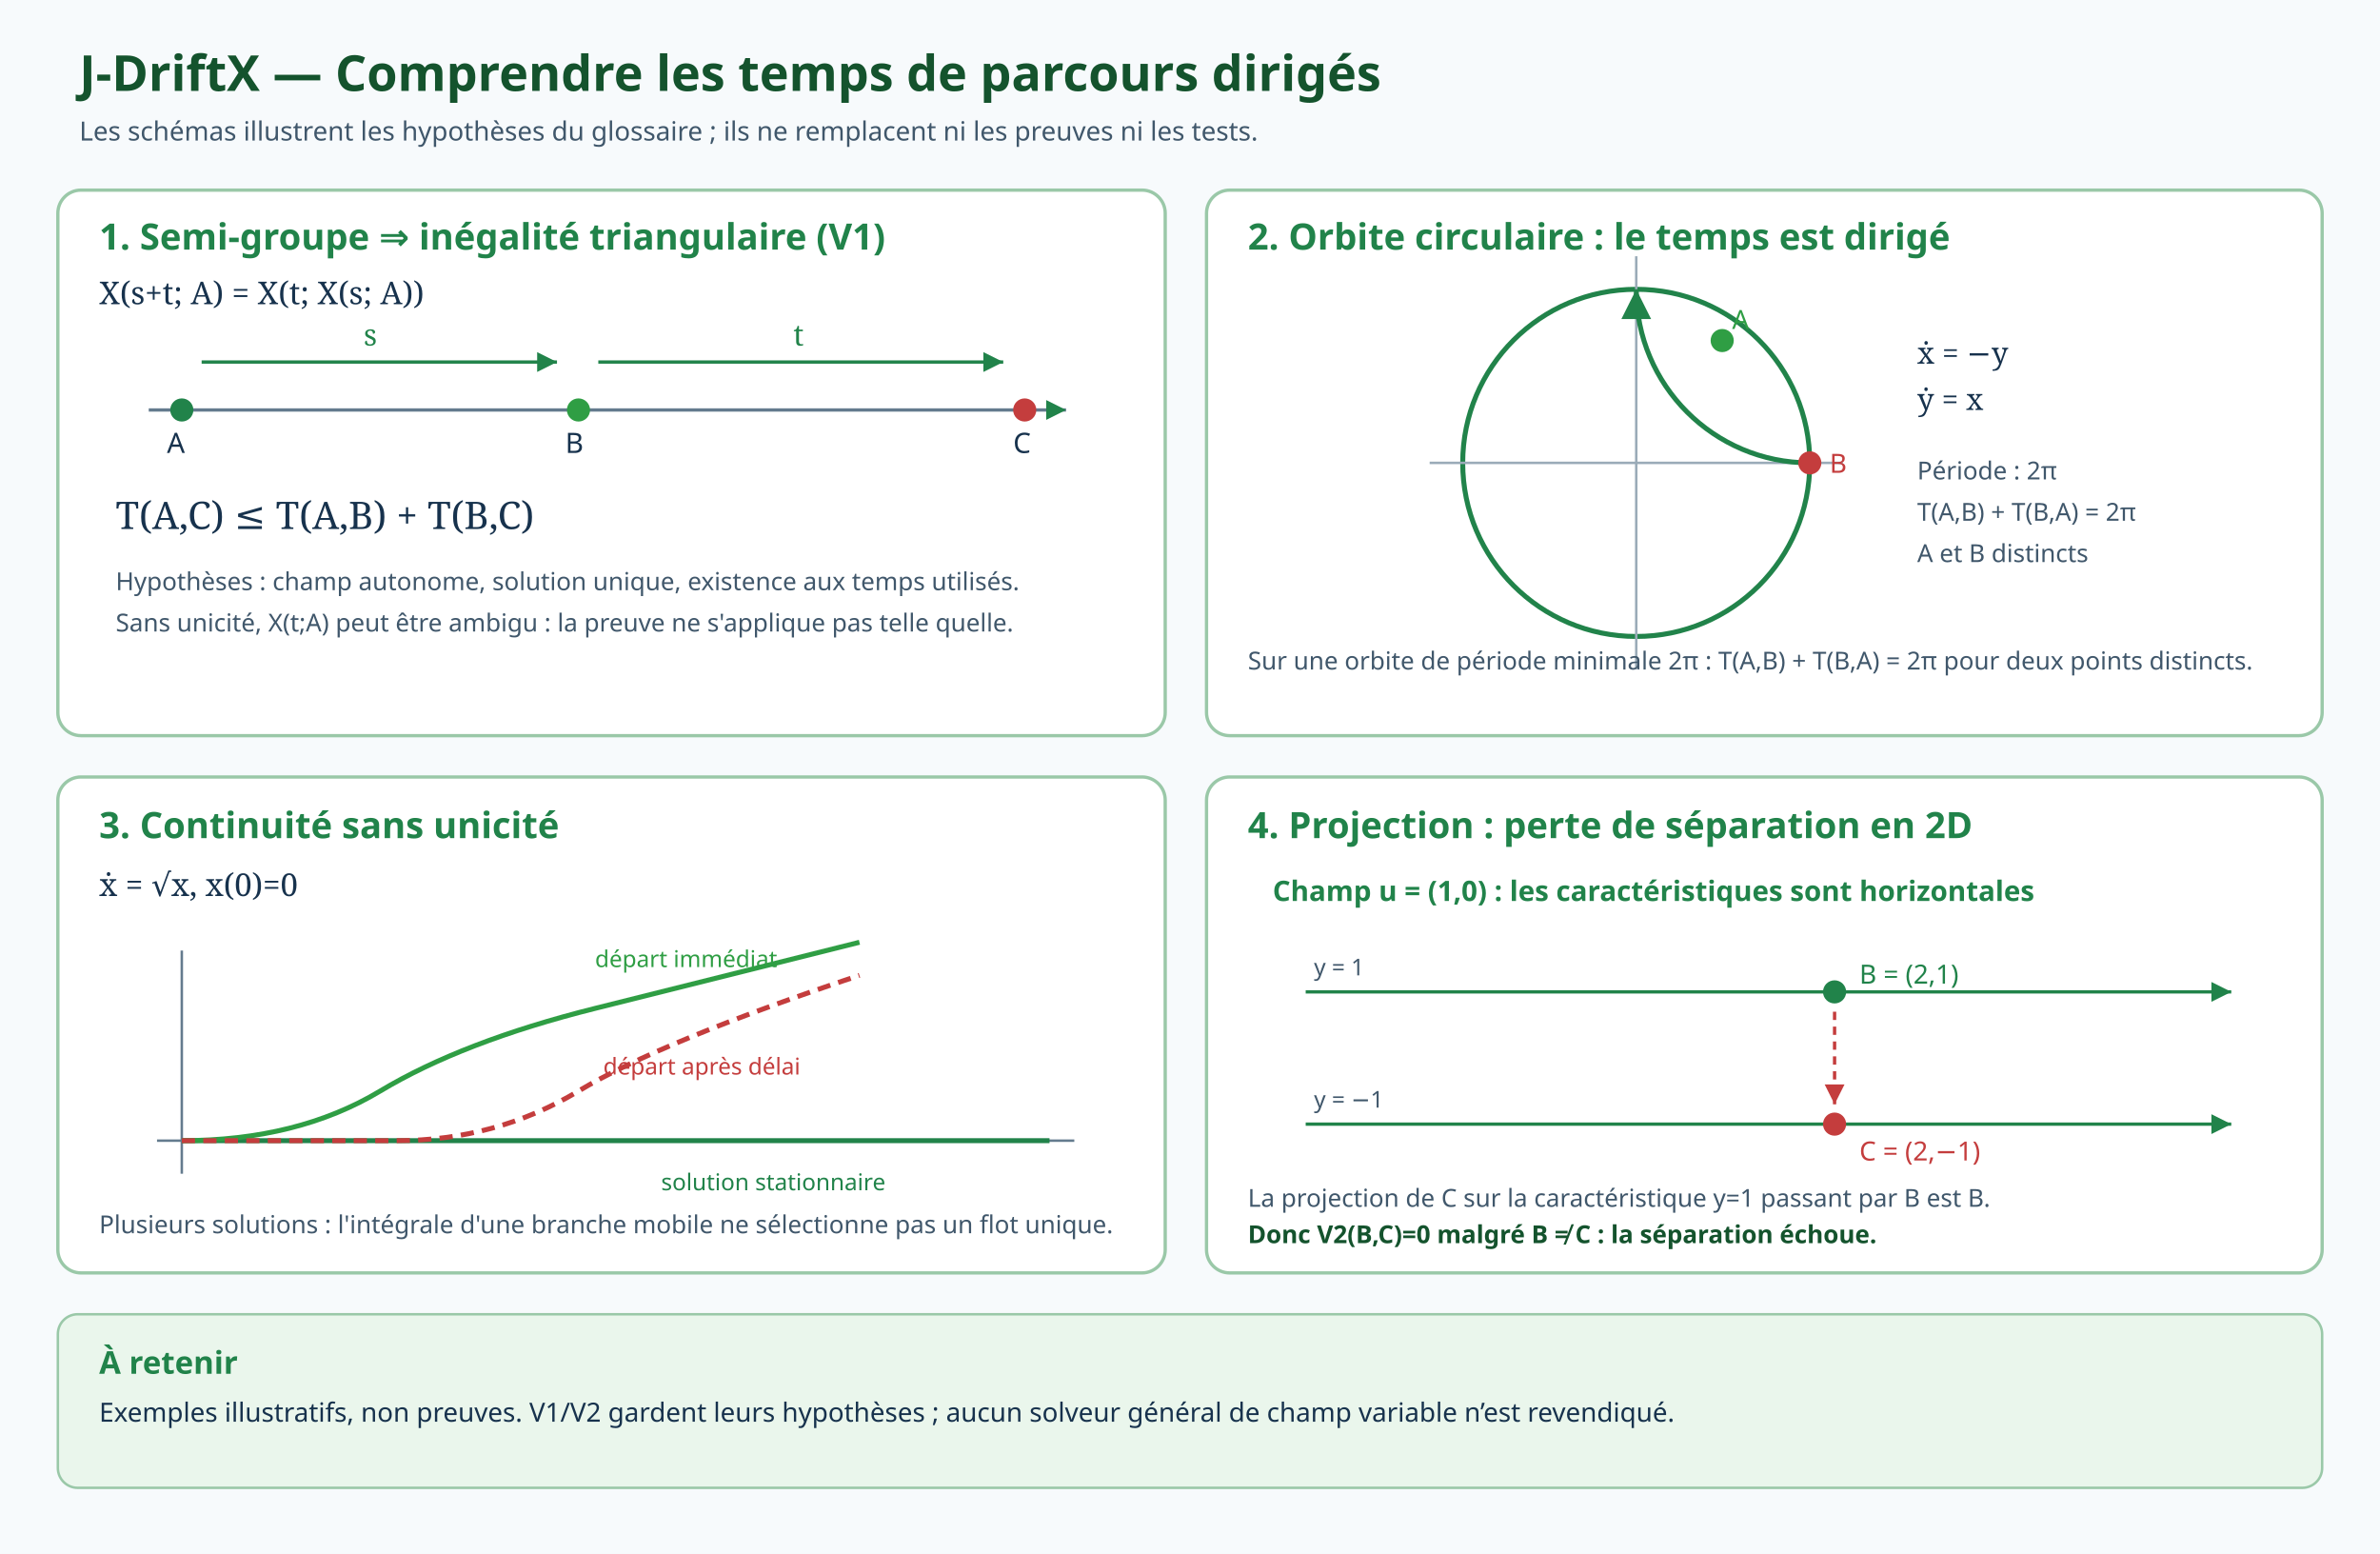
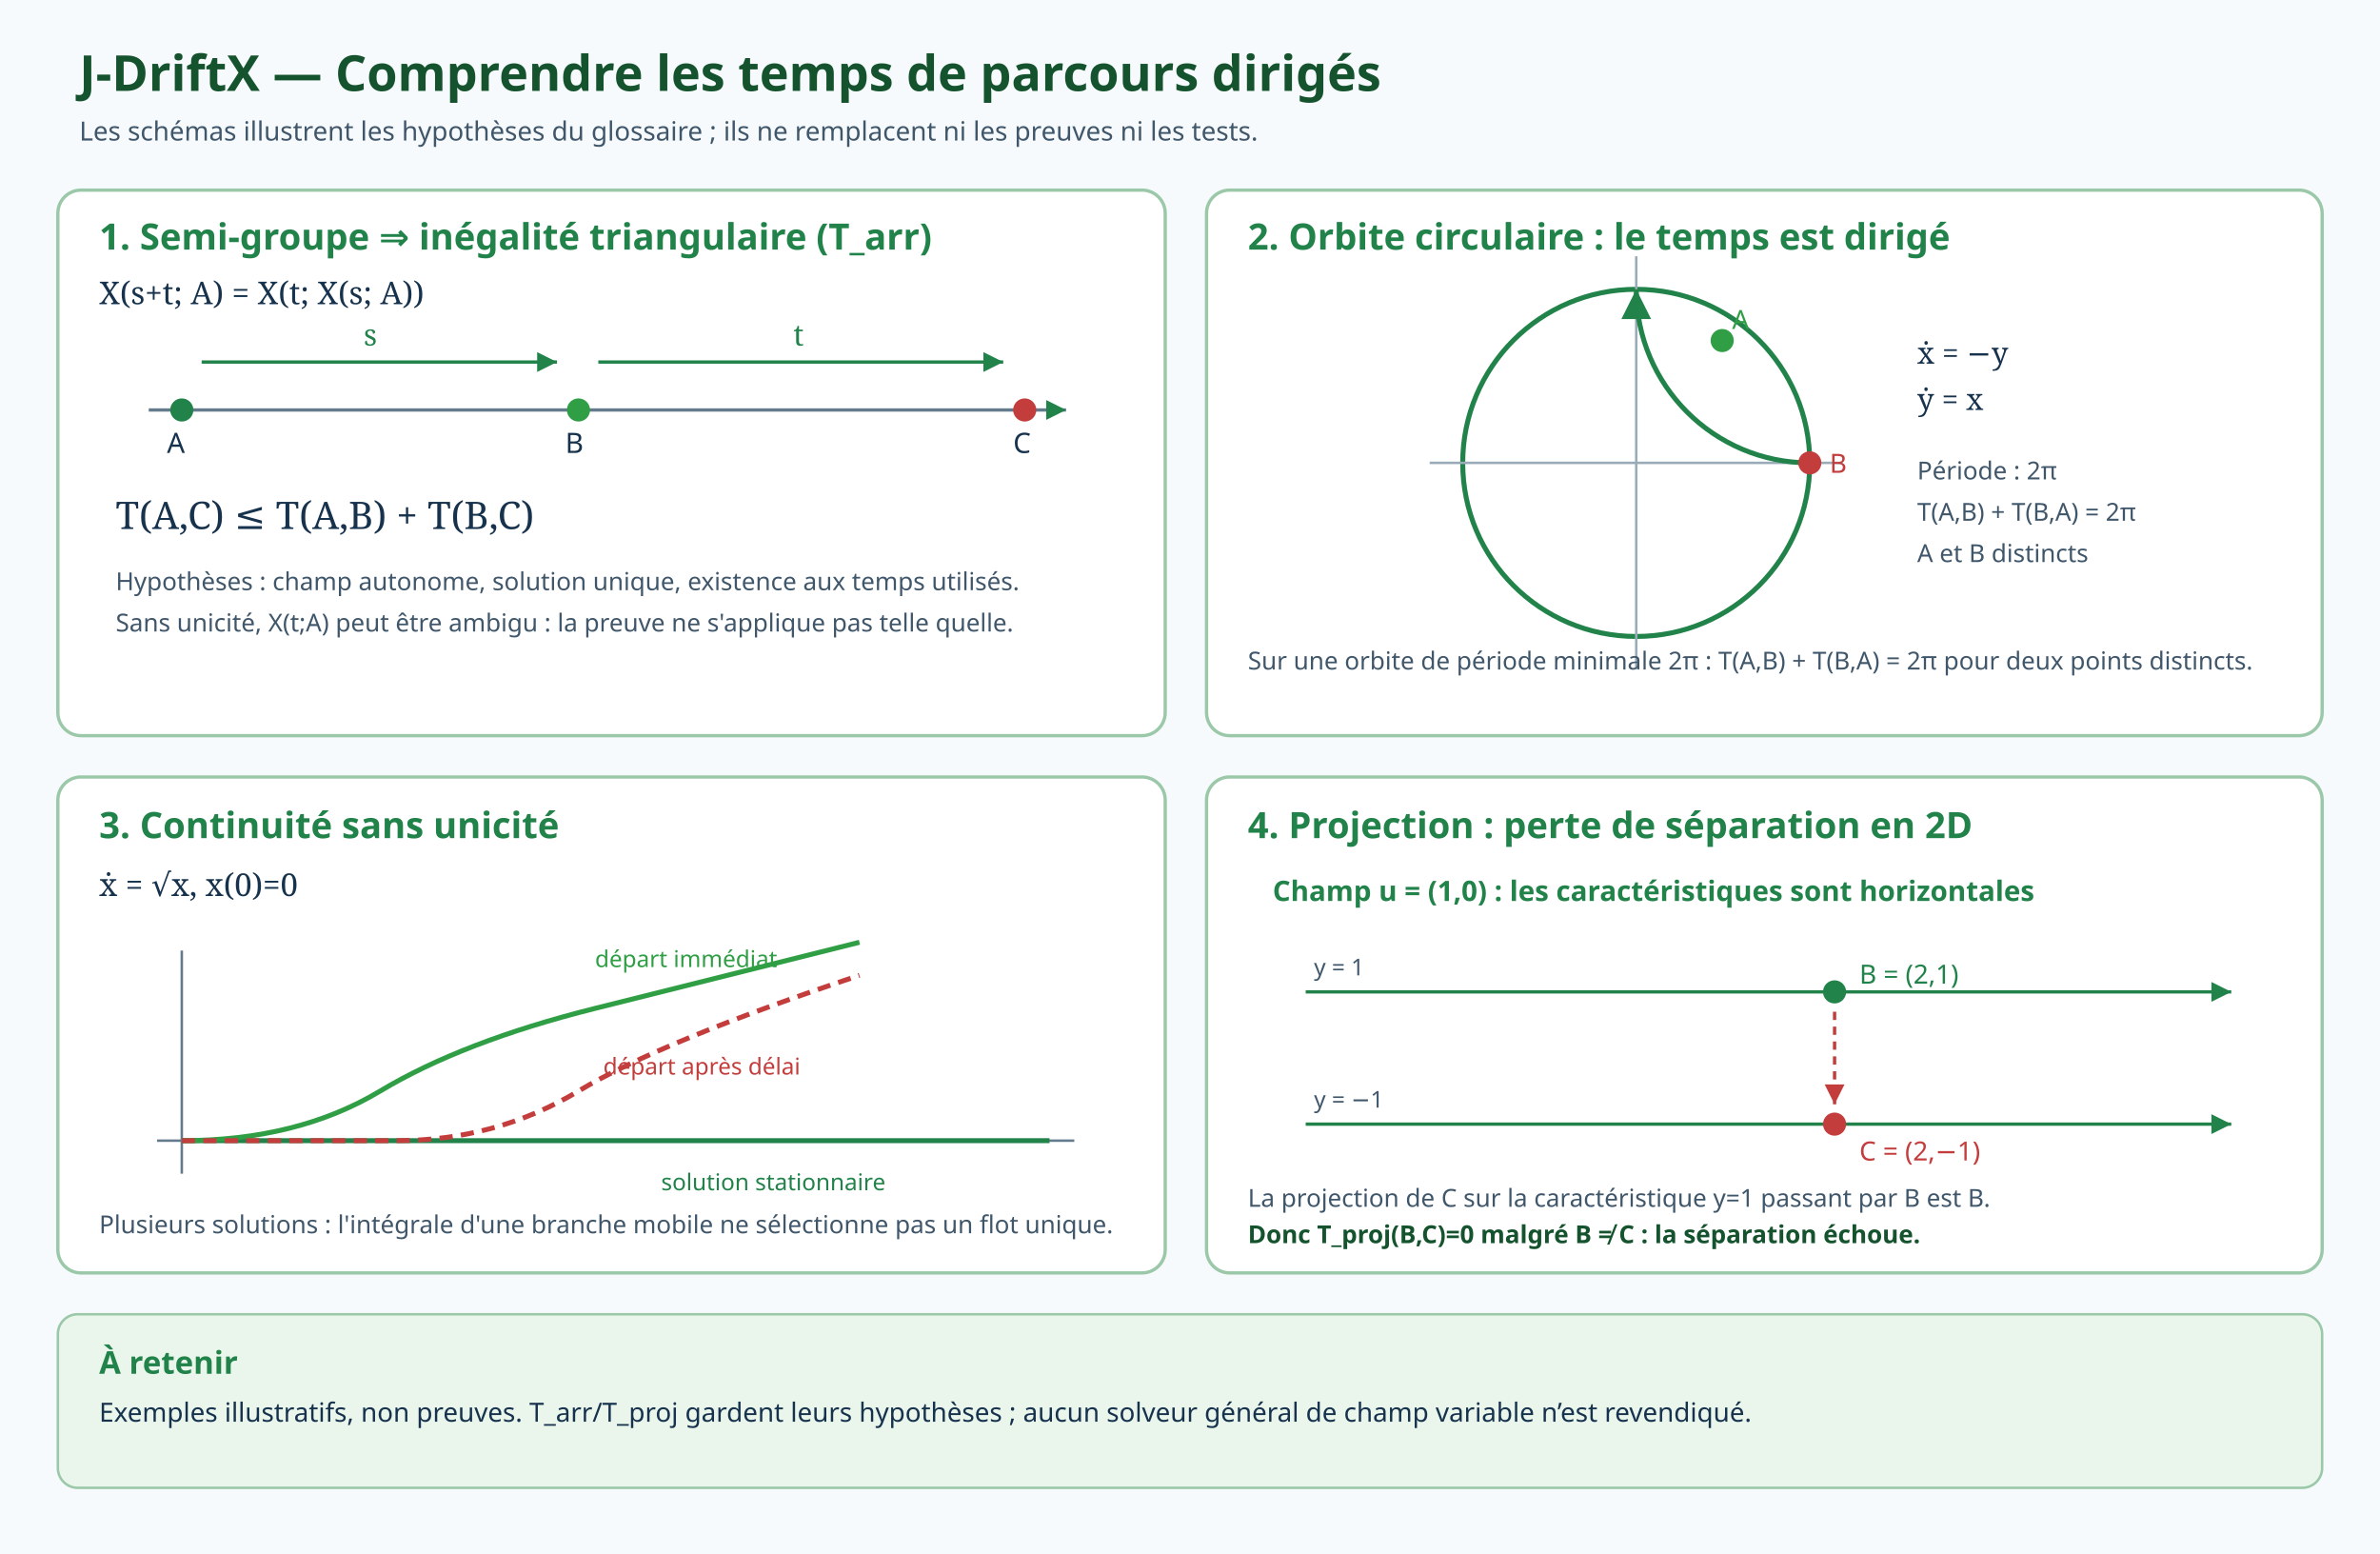
<svg xmlns="http://www.w3.org/2000/svg" width="1440" height="940" viewBox="0 0 1440 940" role="img" aria-labelledby="title desc">
  <defs>
    <marker id="arrow" markerWidth="8" markerHeight="8" refX="6" refY="3" orient="auto">
      <path d="M0,0 L6,3 L0,6 Z" fill="#21834a" />
    </marker>
    <marker id="redarrow" markerWidth="8" markerHeight="8" refX="6" refY="3" orient="auto">
      <path d="M0,0 L6,3 L0,6 Z" fill="#c43d3d" />
    </marker>
  </defs>
  <rect width="1440" height="940" fill="#f7fafc" />
  <text x="48" y="55" font-family="sans-serif" font-size="30" font-weight="700" fill="#14532d">J-DriftX — Comprendre les temps de parcours dirigés</text>
  <text x="48" y="85" font-family="sans-serif" font-size="16" fill="#40576b">Les schémas illustrent les hypothèses du glossaire ; ils ne remplacent ni les preuves ni les tests.</text>
  <rect x="35" y="115" width="670" height="330" rx="14" fill="white" stroke="#9ac8a8" stroke-width="2" />
-   <text x="60" y="151" font-family="sans-serif" font-size="22" font-weight="700" fill="#21834a">1. Semi-groupe ⇒ inégalité triangulaire (V1)</text>
+   <text x="60" y="151" font-family="sans-serif" font-size="22" font-weight="700" fill="#21834a">1. Semi-groupe ⇒ inégalité triangulaire (T_arr)</text>
  <text x="60" y="184" font-family="serif" font-size="19" fill="#17324d">X(s+t; A) = X(t; X(s; A))</text>
  <line x1="90" y1="248" x2="645" y2="248" stroke="#647b8e" stroke-width="2" marker-end="url(#arrow)" />
  <circle cx="110" cy="248" r="7" fill="#21834a" />
  <circle cx="350" cy="248" r="7" fill="#2f9e44" />
  <circle cx="620" cy="248" r="7" fill="#c43d3d" />
  <text x="101" y="274" font-family="sans-serif" font-size="17" fill="#17324d">A</text>
  <text x="342" y="274" font-family="sans-serif" font-size="17" fill="#17324d">B</text>
  <text x="613" y="274" font-family="sans-serif" font-size="17" fill="#17324d">C</text>
  <line x1="122" y1="219" x2="337" y2="219" stroke="#21834a" stroke-width="2" marker-end="url(#arrow)" />
  <line x1="362" y1="219" x2="607" y2="219" stroke="#21834a" stroke-width="2" marker-end="url(#arrow)" />
  <text x="220" y="209" font-family="serif" font-size="18" fill="#21834a">s</text>
  <text x="480" y="209" font-family="serif" font-size="18" fill="#21834a">t</text>
  <text x="70" y="320" font-family="serif" font-size="23" fill="#17324d">T(A,C) ≤ T(A,B) + T(B,C)</text>
  <text x="70" y="357" font-family="sans-serif" font-size="15" fill="#40576b">Hypothèses : champ autonome, solution unique, existence aux temps utilisés.</text>
  <text x="70" y="382" font-family="sans-serif" font-size="15" fill="#40576b">Sans unicité, X(t;A) peut être ambigu : la preuve ne s'applique pas telle quelle.</text>
  <rect x="730" y="115" width="675" height="330" rx="14" fill="white" stroke="#9ac8a8" stroke-width="2" />
  <text x="755" y="151" font-family="sans-serif" font-size="22" font-weight="700" fill="#21834a">2. Orbite circulaire : le temps est dirigé</text>
  <circle cx="990" cy="280" r="105" fill="none" stroke="#21834a" stroke-width="3" />
  <line x1="865" y1="280" x2="1115" y2="280" stroke="#9aabb8" stroke-width="1.5" />
  <line x1="990" y1="155" x2="990" y2="405" stroke="#9aabb8" stroke-width="1.5" />
  <path d="M 1095 280 A 105 105 0 0 1 990 175" fill="none" stroke="#21834a" stroke-width="3" marker-end="url(#arrow)" />
  <circle cx="1095" cy="280" r="7" fill="#c43d3d" />
  <circle cx="1042" cy="206" r="7" fill="#2f9e44" />
  <text x="1107" y="286" font-family="sans-serif" font-size="16" fill="#c43d3d">B</text>
  <text x="1048" y="199" font-family="sans-serif" font-size="16" fill="#2f9e44">A</text>
  <text x="1160" y="220" font-family="serif" font-size="18" fill="#17324d">ẋ = −y</text>
  <text x="1160" y="248" font-family="serif" font-size="18" fill="#17324d">ẏ = x</text>
  <text x="1160" y="290" font-family="sans-serif" font-size="15" fill="#40576b">Période : 2π</text>
  <text x="1160" y="315" font-family="sans-serif" font-size="15" fill="#40576b">T(A,B) + T(B,A) = 2π</text>
  <text x="1160" y="340" font-family="sans-serif" font-size="15" fill="#40576b">A et B distincts</text>
  <text x="755" y="405" font-family="sans-serif" font-size="15" fill="#40576b">Sur une orbite de période minimale 2π : T(A,B) + T(B,A) = 2π pour deux points distincts.</text>
  <rect x="35" y="470" width="670" height="300" rx="14" fill="white" stroke="#9ac8a8" stroke-width="2" />
  <text x="60" y="507" font-family="sans-serif" font-size="22" font-weight="700" fill="#21834a">3. Continuité sans unicité</text>
  <text x="60" y="542" font-family="serif" font-size="19" fill="#17324d">ẋ = √x, x(0)=0</text>
  <line x1="95" y1="690" x2="650" y2="690" stroke="#647b8e" stroke-width="1.5" />
  <line x1="110" y1="710" x2="110" y2="575" stroke="#647b8e" stroke-width="1.5" />
  <path d="M110 690 L635 690" fill="none" stroke="#21834a" stroke-width="3" />
  <path d="M110 690 Q180 690 230 660 T360 610 T520 570" fill="none" stroke="#2f9e44" stroke-width="3" />
  <path d="M110 690 L240 690 Q300 690 350 660 T520 590" fill="none" stroke="#c43d3d" stroke-width="3" stroke-dasharray="8 5" />
  <text x="400" y="720" font-family="sans-serif" font-size="14" fill="#21834a">solution stationnaire</text>
  <text x="360" y="585" font-family="sans-serif" font-size="14" fill="#2f9e44">départ immédiat</text>
  <text x="365" y="650" font-family="sans-serif" font-size="14" fill="#c43d3d">départ après délai</text>
  <text x="60" y="746" font-family="sans-serif" font-size="15" fill="#40576b">Plusieurs solutions : l'intégrale d'une branche mobile ne sélectionne pas un flot unique.</text>
  <rect x="730" y="470" width="675" height="300" rx="14" fill="white" stroke="#9ac8a8" stroke-width="2" />
  <text x="755" y="507" font-family="sans-serif" font-size="22" font-weight="700" fill="#21834a">4. Projection : perte de séparation en 2D</text>
  <text x="770" y="545" font-family="sans-serif" font-size="17" font-weight="700" fill="#21834a">Champ u = (1,0) : les caractéristiques sont horizontales</text>
  <line x1="790" y1="600" x2="1350" y2="600" stroke="#21834a" stroke-width="2" marker-end="url(#arrow)" />
  <line x1="790" y1="680" x2="1350" y2="680" stroke="#21834a" stroke-width="2" marker-end="url(#arrow)" />
  <text x="795" y="590" font-family="sans-serif" font-size="14" fill="#40576b">y = 1</text>
  <text x="795" y="670" font-family="sans-serif" font-size="14" fill="#40576b">y = −1</text>
  <line x1="1110" y1="612" x2="1110" y2="668" stroke="#c43d3d" stroke-width="2" stroke-dasharray="5 4" marker-end="url(#redarrow)" />
  <circle cx="1110" cy="600" r="7" fill="#21834a" />
  <circle cx="1110" cy="680" r="7" fill="#c43d3d" />
  <text x="1125" y="595" font-family="sans-serif" font-size="16" fill="#21834a">B = (2,1)</text>
  <text x="1125" y="702" font-family="sans-serif" font-size="16" fill="#c43d3d">C = (2,−1)</text>
  <text x="755" y="730" font-family="sans-serif" font-size="15" fill="#40576b">La projection de C sur la caractéristique y=1 passant par B est B.</text>
-   <text x="755" y="752" font-family="sans-serif" font-size="15" font-weight="700" fill="#14532d">Donc V2(B,C)=0 malgré B ≠ C : la séparation échoue.</text>
+   <text x="755" y="752" font-family="sans-serif" font-size="15" font-weight="700" fill="#14532d">Donc T_proj(B,C)=0 malgré B ≠ C : la séparation échoue.</text>
  <rect x="35" y="795" width="1370" height="105" rx="12" fill="#eaf6ec" stroke="#9ac8a8" stroke-width="1.5" />
  <text x="60" y="831" font-family="sans-serif" font-size="19" font-weight="700" fill="#21834a">À retenir</text>
-   <text x="60" y="860" font-family="sans-serif" font-size="16" fill="#17324d">Exemples illustratifs, non preuves. V1/V2 gardent leurs hypothèses ; aucun solveur général de champ variable n’est revendiqué.</text>
+   <text x="60" y="860" font-family="sans-serif" font-size="16" fill="#17324d">Exemples illustratifs, non preuves. T_arr/T_proj gardent leurs hypothèses ; aucun solveur général de champ variable n’est revendiqué.</text>
</svg>
